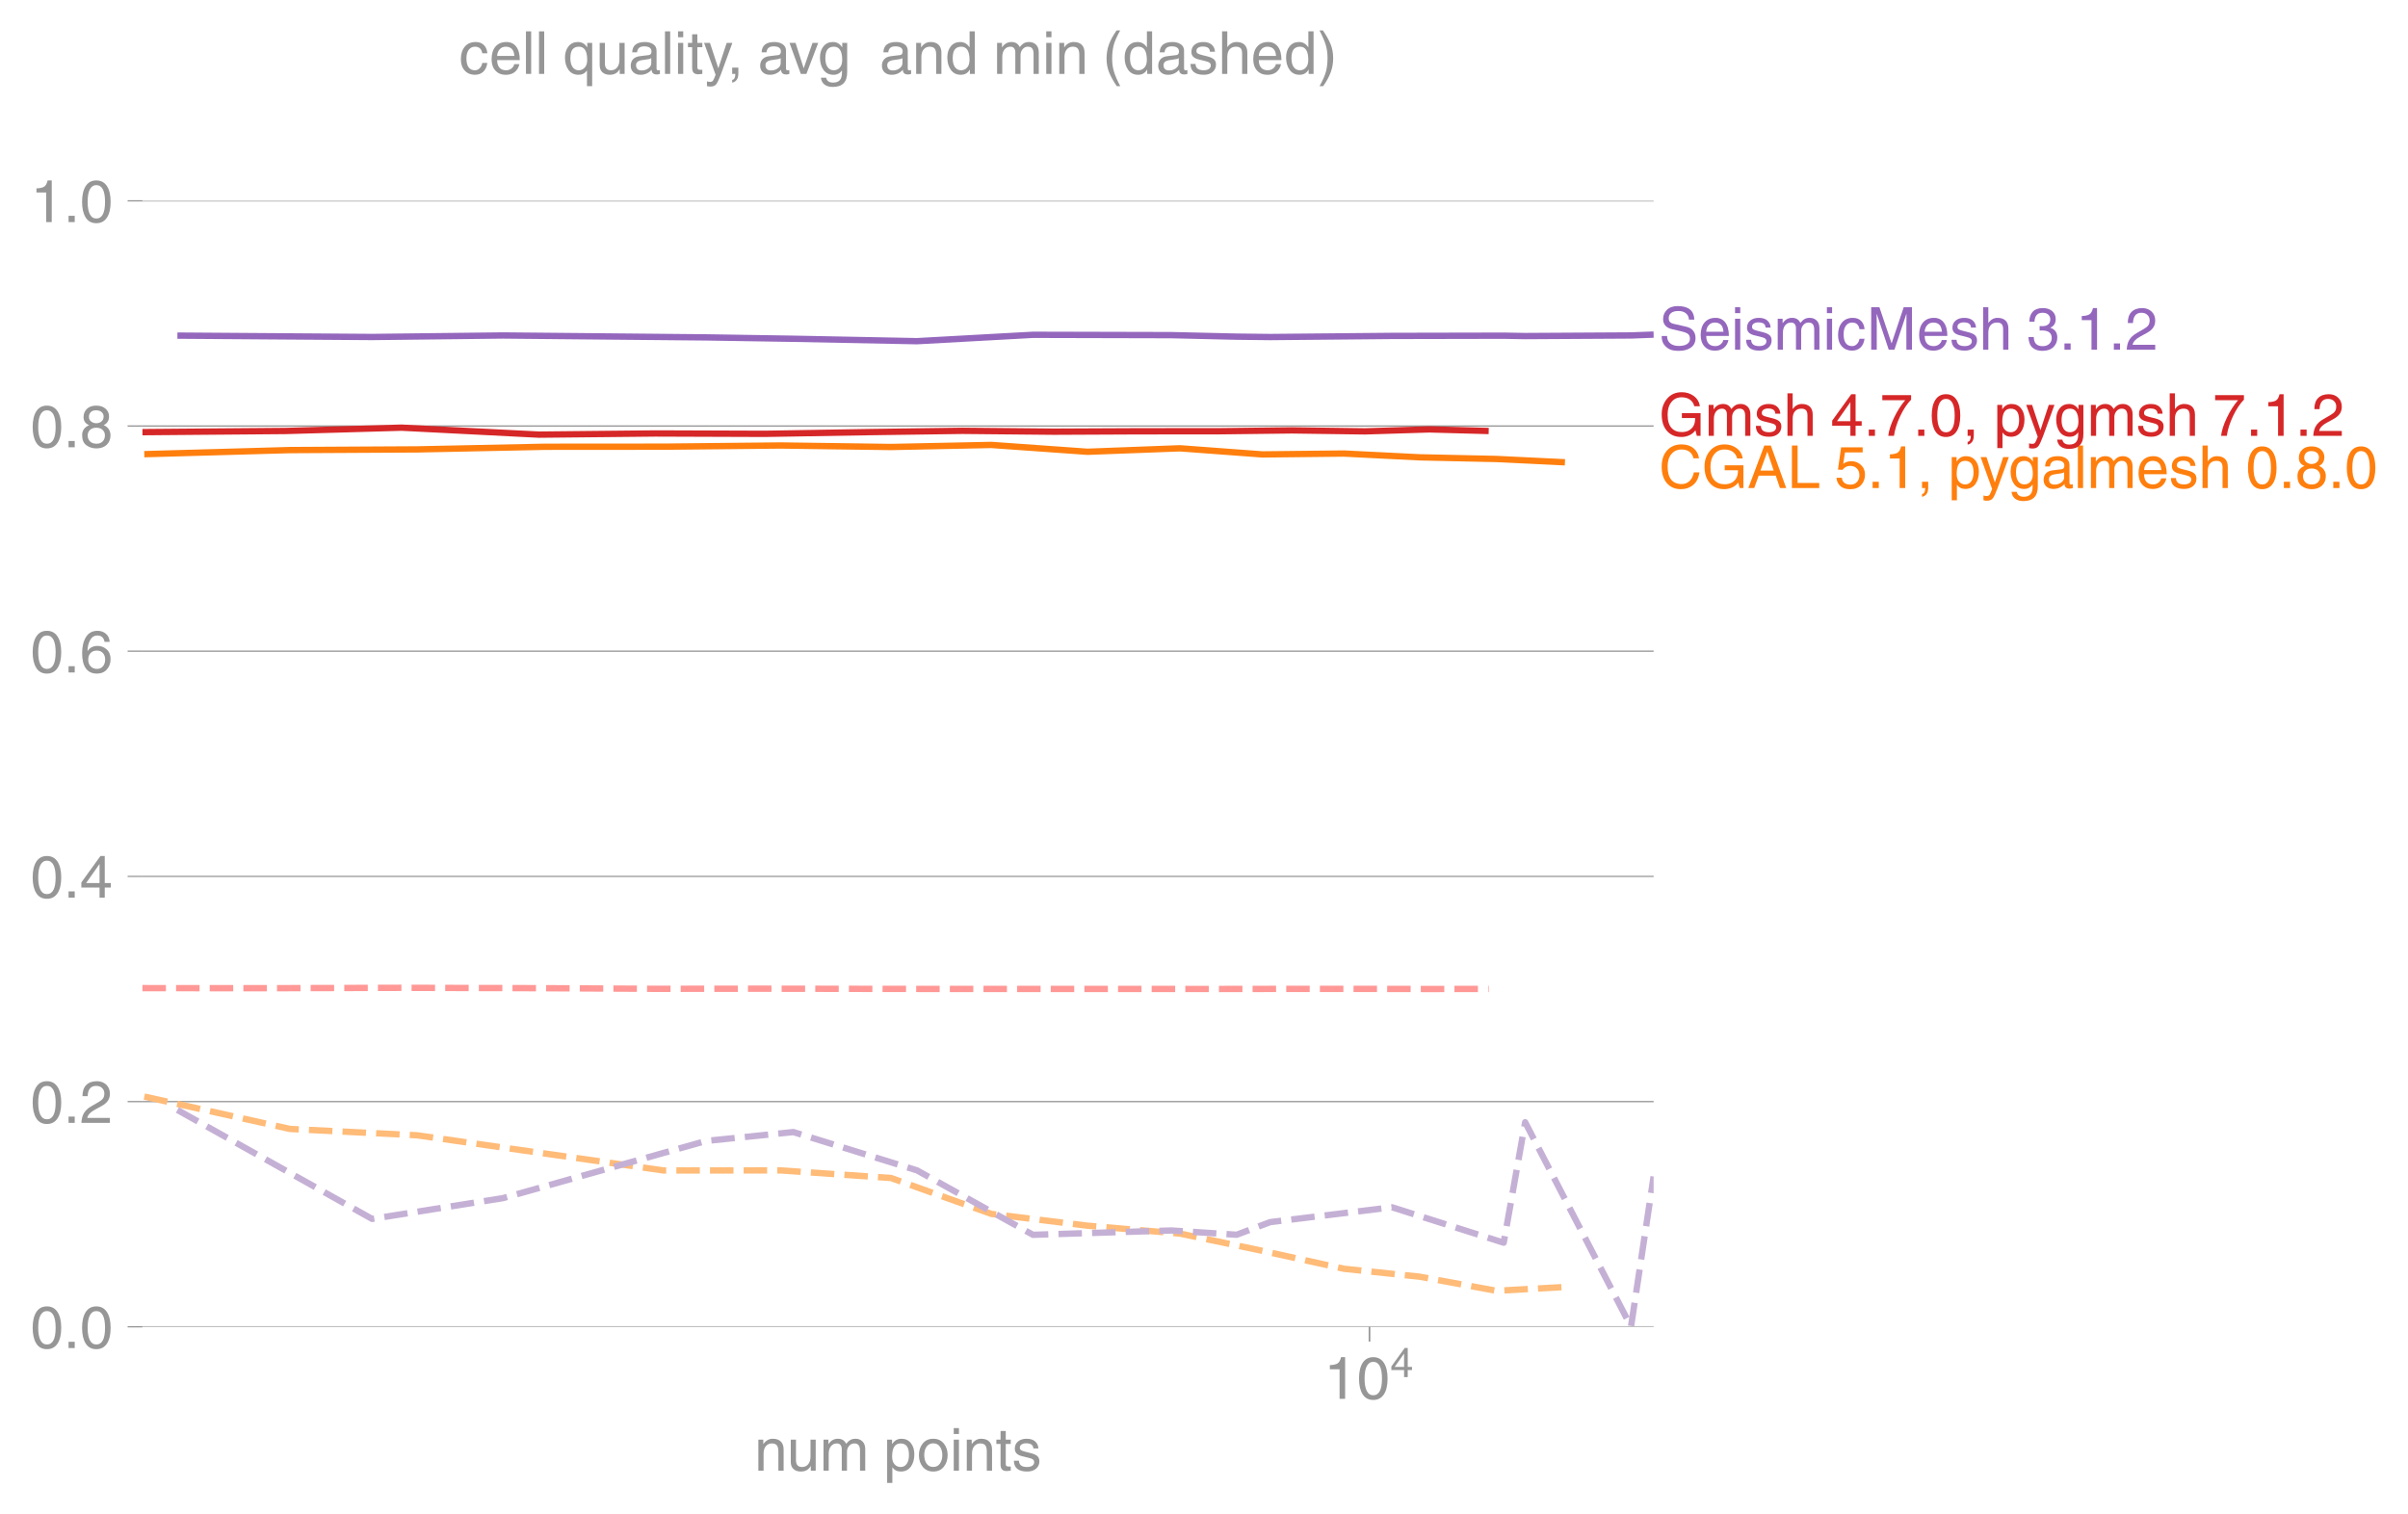
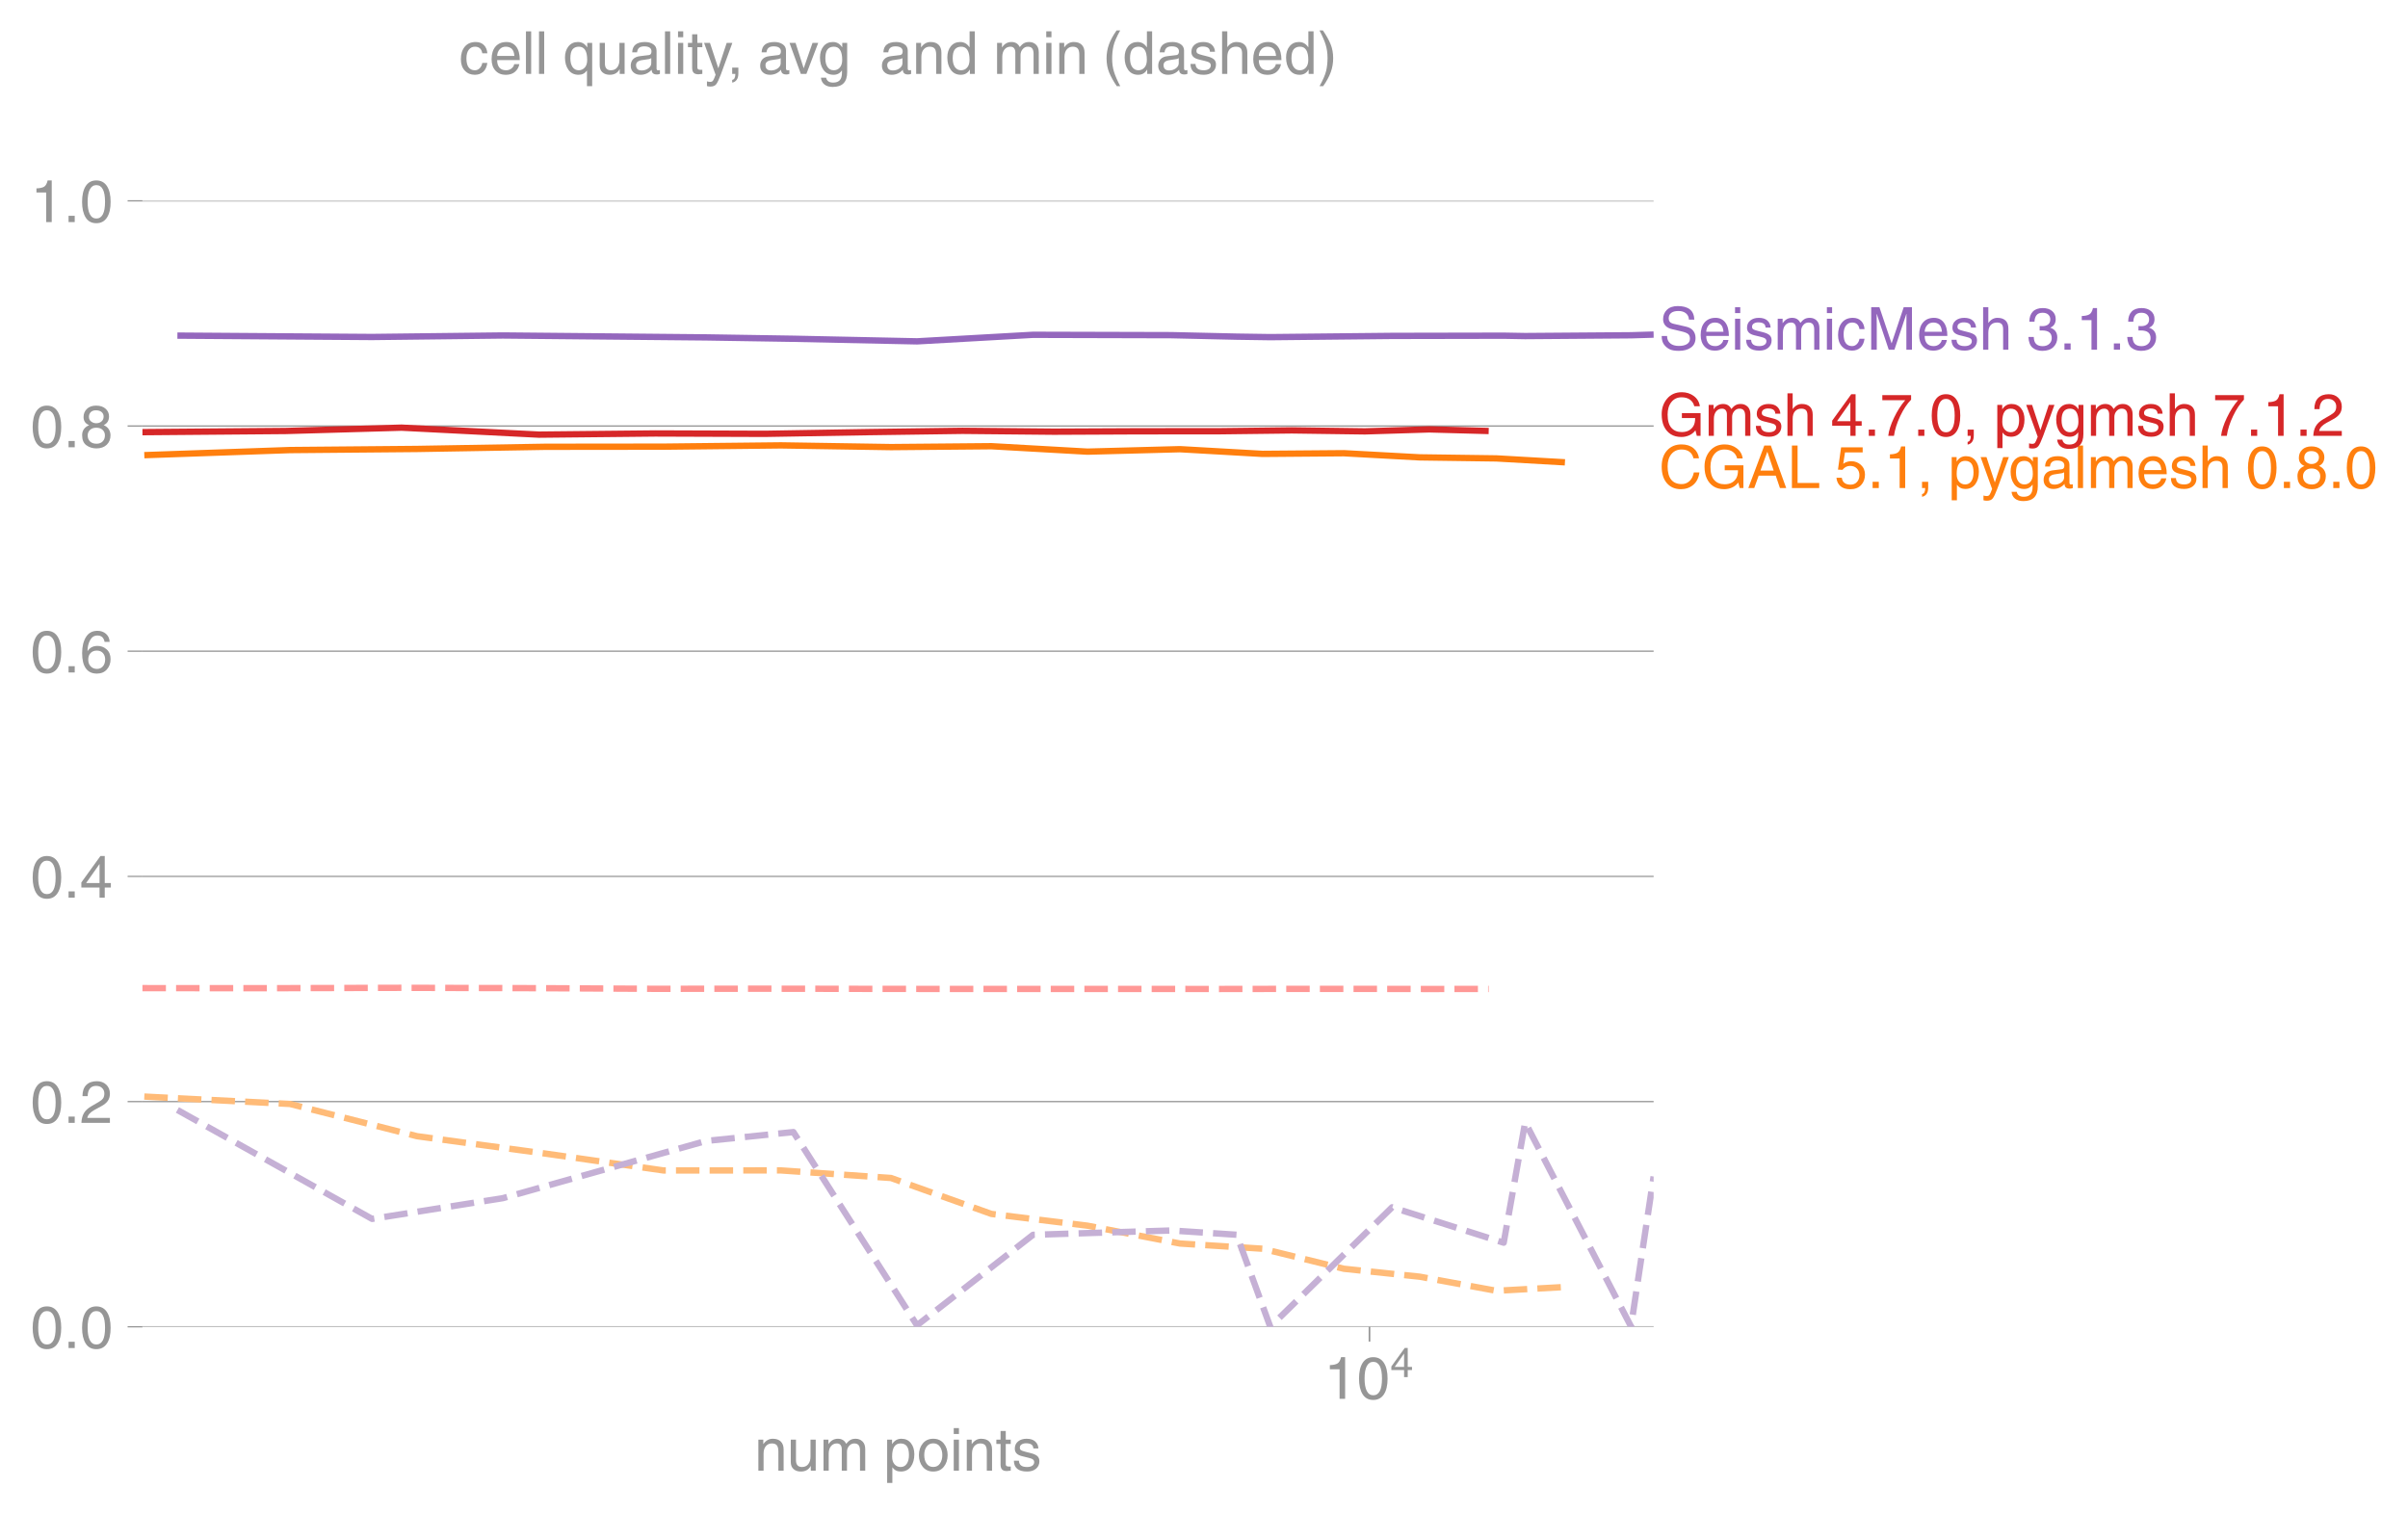
<svg xmlns="http://www.w3.org/2000/svg" xmlns:xlink="http://www.w3.org/1999/xlink" height="476.892" viewBox="0 0 569.052 357.669" width="758.736">
  <defs>
    <style>*{stroke-linecap:butt;stroke-linejoin:round}</style>
  </defs>
  <g id="figure_1">
    <path d="M0 357.67h569.052V0H0z" fill="none" id="patch_1" />
    <g id="axes_1">
      <path d="M33.66 313.574h357.12V47.462H33.66z" fill="none" id="patch_2" />
      <g id="matplotlib.axis_1">
        <g id="xtick_1">
          <g id="line2d_1">
            <defs>
-               <path d="M0 0v3.5" id="ma0a4f4f1ae" stroke="#969696" stroke-width=".4" />
-             </defs>
-             <use x="323.634" xlink:href="#ma0a4f4f1ae" y="313.574" fill="#969696" stroke="#969696" stroke-width=".4" />
+               <path d="M0 0v3.5" id="m958f754290" stroke="#969696" stroke-width=".4" />
+             </defs>
+             <use x="323.634" xlink:href="#m958f754290" y="313.574" fill="#969696" stroke="#969696" stroke-width=".4" />
          </g>
          <g transform="matrix(.14 0 0 -.14 312.854 330.623)" fill="#969696" id="text_1">
            <defs>
              <path d="M35.89 0h-9.374v49.906H10.109v6.985q8.594.28 12.782 2.75Q27.094 62.109 29 70.313h6.89z" id="HelveticaWorld-Regular-49" />
              <path d="M42.484 34.188q0 14.109-3.734 21.156-3.734 7.062-10.969 7.062-7.078 0-10.89-7.062-3.797-7.047-3.797-21.157 0-13.671 3.75-20.937Q20.609 6 27.78 6q7.235 0 10.969 7 3.734 7.016 3.734 21.188zm9.422 0q0-17.297-6.25-26.704-6.25-9.39-17.875-9.39-12.062 0-18.062 9.734-6 9.75-6 26.36 0 17.03 6.14 26.578 6.157 9.547 17.922 9.547 11.625 0 17.875-9.5t6.25-26.626z" id="HelveticaWorld-Regular-48" />
              <path d="M10.594 24.703h22.61v31.89h-.188zM42 17.093V0h-8.797v17.094H2.484v8.593L34.72 70.314H42v-45.61h10.297v-7.61z" id="HelveticaWorld-Regular-52" />
            </defs>
            <use transform="translate(0 .173)" xlink:href="#HelveticaWorld-Regular-49" />
            <use transform="translate(55.615 .173)" xlink:href="#HelveticaWorld-Regular-48" />
            <use transform="matrix(.7 0 0 .7 112.146 36.781)" xlink:href="#HelveticaWorld-Regular-52" />
          </g>
        </g>
        <g transform="matrix(.14 0 0 -.14 178.293 347.57)" fill="#969696" id="text_2">
          <defs>
            <path d="M49.219 0h-8.844v32.172q0 7.422-2.594 10.578-2.578 3.156-8.578 3.156-5.906 0-9.875-4.5-3.953-4.484-3.953-12.89V0H6.594v52.297h8.297v-7.375h.203q6.203 8.89 15.812 8.89 8.89 0 13.594-4.718 4.719-4.703 4.719-13.5z" id="HelveticaWorld-Regular-110" />
            <path d="M6.11 52.297h8.78V17.578q0-5.765 2.61-8.625Q20.125 6.11 25 6.11q6.781 0 10.594 4.797 3.812 4.813 3.812 12.578v28.813h8.782V0H39.89v7.625l-.188.188q-4.984-9.329-16.61-9.329-7.515 0-12.25 4.094Q6.11 6.688 6.11 14.703z" id="HelveticaWorld-Regular-117" />
            <path d="M6.594 52.297h8.297v-7.375h.203q5.906 8.89 15.812 8.89 9.813 0 13.922-8.5 3.75 4.594 7.266 6.547 3.515 1.953 8.703 1.953 6.781 0 11.484-4.453Q77 44.922 77 36.187V0h-8.781v33.797q0 6.094-2.297 9.094-2.297 3.015-7.422 3.015-5.172 0-8.75-4.203-3.563-4.203-3.563-9.812V0h-8.78v36.188q0 4.53-2.11 7.124-2.094 2.594-6.094 2.594-6.297 0-10.062-4.687-3.766-4.688-3.766-12.703V0H6.594z" id="HelveticaWorld-Regular-109" />
            <path d="M14.984 23.688q0-8.407 4.094-13 4.11-4.579 10.219-4.579 6.687 0 10.39 5.438 3.72 5.453 3.72 14.765 0 10.22-3.563 14.907-3.563 4.687-10.735 4.687-6.984 0-10.562-5.5-3.563-5.5-3.563-16.718zm-8.39 28.609h8.297v-7.375h.203q5.61 8.89 15.625 8.89 10.11 0 15.937-7.359 5.828-7.344 5.828-18.766 0-12.796-5.953-21Q40.578-1.515 29.5-1.515q-9.094 0-13.922 7.032h-.203v-26.22H6.594z" id="HelveticaWorld-Regular-112" />
            <path d="M12.703 26.219q0-8.735 3.953-14.375 3.953-5.64 11.219-5.64 7.531 0 11.438 5.905 3.906 5.907 3.906 14.11 0 8.297-3.907 14.078-3.906 5.797-11.437 5.797-6.969 0-11.078-5.453-4.094-5.438-4.094-14.422zm-8.984 0q0 11.672 6.484 19.625 6.5 7.968 17.672 7.968 11.438 0 17.875-8.062 6.453-8.047 6.453-19.531 0-11.516-6.406-19.625-6.39-8.11-17.922-8.11-11.078 0-17.625 7.86-6.531 7.86-6.531 19.875z" id="HelveticaWorld-Regular-111" />
            <path d="M6.594 61.813v9.968h8.781v-9.969zM15.375 0H6.594v52.297h8.781z" id="HelveticaWorld-Regular-105" />
            <path d="M17.188 45.016V10.984q0-2 1.093-3.046 1.11-1.047 3.938-1.047h3.375V0Q20.797-.688 19-.688q-5.516 0-8.063 2.641-2.53 2.64-2.53 8.547v34.516H1.311v7.28h7.094v14.595h8.781V52.297h8.407v-7.281z" id="HelveticaWorld-Regular-116" />
            <path d="M36.078 37.406q-.187 4.688-3.344 6.735-3.14 2.047-9.047 2.047-4.296 0-7.359-1.907-3.047-1.89-3.047-5.468 0-2.829 1.797-4.172 1.813-1.344 7.828-2.86l8.688-2.187q7.906-2 11.297-5.11 3.406-3.093 3.406-8.656 0-7.719-5.64-12.531-5.641-4.813-15.063-4.813-11 0-16.64 4.563-5.626 4.578-5.735 13.75h8.5q.203-5.422 3.594-8.063 3.39-2.625 10.171-2.625 5.516 0 8.766 2.188 3.25 2.203 3.25 6.11 0 2.78-2.11 4.437-2.093 1.672-8.296 3.078l-10.203 2.5q-6.203 1.562-9.157 4.656-2.953 3.094-2.953 8.031 0 7.72 5.516 12.203 5.531 4.5 14.406 4.5 9.485 0 14.531-4.624 5.047-4.61 5.344-11.782z" id="HelveticaWorld-Regular-115" />
          </defs>
          <use xlink:href="#HelveticaWorld-Regular-110" />
          <use x="55.176" xlink:href="#HelveticaWorld-Regular-117" />
          <use x="109.961" xlink:href="#HelveticaWorld-Regular-109" />
          <use x="192.969" xlink:href="#HelveticaWorld-Regular-32" />
          <use x="217.383" xlink:href="#HelveticaWorld-Regular-112" />
          <use x="273.877" xlink:href="#HelveticaWorld-Regular-111" />
          <use x="329.785" xlink:href="#HelveticaWorld-Regular-105" />
          <use x="351.807" xlink:href="#HelveticaWorld-Regular-110" />
          <use x="406.982" xlink:href="#HelveticaWorld-Regular-116" />
          <use x="434.668" xlink:href="#HelveticaWorld-Regular-115" />
        </g>
      </g>
      <g id="matplotlib.axis_2">
        <g id="ytick_1">
-           <path clip-path="url(#pb49d3e2d55)" d="M33.66 313.574h357.12" fill="none" stroke="#969696" stroke-linecap="square" stroke-width=".3" id="line2d_2" />
+           <path clip-path="url(#pd8e8b95838)" d="M33.66 313.574h357.12" fill="none" stroke="#969696" stroke-linecap="square" stroke-width=".3" id="line2d_2" />
          <g id="line2d_3">
            <defs>
-               <path d="M0 0h-3.5" id="mac703bd59f" stroke="#969696" stroke-width=".3" />
-             </defs>
-             <use x="33.66" xlink:href="#mac703bd59f" y="313.574" fill="#969696" stroke="#969696" stroke-width=".3" />
+               <path d="M0 0h-3.5" id="m4c93e731f6" stroke="#969696" stroke-width=".3" />
+             </defs>
+             <use x="33.66" xlink:href="#m4c93e731f6" y="313.574" fill="#969696" stroke="#969696" stroke-width=".3" />
          </g>
          <g transform="matrix(.14 0 0 -.14 7.2 318.598)" fill="#969696" id="text_3">
            <defs>
              <path d="M19.094 0H8.687v10.594h10.407z" id="HelveticaWorld-Regular-46" />
            </defs>
            <use xlink:href="#HelveticaWorld-Regular-48" />
            <use x="55.615" xlink:href="#HelveticaWorld-Regular-46" />
            <use x="83.398" xlink:href="#HelveticaWorld-Regular-48" />
          </g>
        </g>
        <g id="ytick_2">
-           <path clip-path="url(#pb49d3e2d55)" d="M33.66 260.351h357.12" fill="none" stroke="#969696" stroke-linecap="square" stroke-width=".3" id="line2d_4" />
-           <use x="33.66" xlink:href="#mac703bd59f" y="260.351" fill="#969696" stroke="#969696" stroke-width=".3" id="line2d_5" />
+           <path clip-path="url(#pd8e8b95838)" d="M33.66 260.351h357.12" fill="none" stroke="#969696" stroke-linecap="square" stroke-width=".3" id="line2d_4" />
+           <use x="33.66" xlink:href="#m4c93e731f6" y="260.351" fill="#969696" stroke="#969696" stroke-width=".3" id="line2d_5" />
          <g transform="matrix(.14 0 0 -.14 7.2 265.376)" fill="#969696" id="text_4">
            <defs>
              <path d="M4.39 45.125q0 12.39 6.391 18.781 6.406 6.407 17.938 6.407 9.656 0 15.812-5.86 6.157-5.86 6.157-15.14 0-7.22-3.547-12.188-3.532-4.953-10.422-8.703l-12.11-6.64Q13.922 15.921 12.5 8.296h38.188V0H2.593q.39 9.906 4.297 16.5 3.906 6.594 12.203 11.375l12.593 7.328q5.032 2.89 7.329 5.984 2.297 3.094 2.297 8.516 0 5.375-3.766 9.031-3.75 3.672-10.156 3.672-7.078 0-10.594-4.672-3.516-4.656-3.61-12.609z" id="HelveticaWorld-Regular-50" />
            </defs>
            <use xlink:href="#HelveticaWorld-Regular-48" />
            <use x="55.615" xlink:href="#HelveticaWorld-Regular-46" />
            <use x="83.398" xlink:href="#HelveticaWorld-Regular-50" />
          </g>
        </g>
        <g id="ytick_3">
-           <path clip-path="url(#pb49d3e2d55)" d="M33.66 207.129h357.12" fill="none" stroke="#969696" stroke-linecap="square" stroke-width=".3" id="line2d_6" />
-           <use x="33.66" xlink:href="#mac703bd59f" y="207.129" fill="#969696" stroke="#969696" stroke-width=".3" id="line2d_7" />
+           <path clip-path="url(#pd8e8b95838)" d="M33.66 207.129h357.12" fill="none" stroke="#969696" stroke-linecap="square" stroke-width=".3" id="line2d_6" />
+           <use x="33.66" xlink:href="#m4c93e731f6" y="207.129" fill="#969696" stroke="#969696" stroke-width=".3" id="line2d_7" />
          <g transform="matrix(.14 0 0 -.14 7.2 212.153)" fill="#969696" id="text_5">
            <use xlink:href="#HelveticaWorld-Regular-48" />
            <use x="55.615" xlink:href="#HelveticaWorld-Regular-46" />
            <use x="83.398" xlink:href="#HelveticaWorld-Regular-52" />
          </g>
        </g>
        <g id="ytick_4">
-           <path clip-path="url(#pb49d3e2d55)" d="M33.66 153.906h357.12" fill="none" stroke="#969696" stroke-linecap="square" stroke-width=".3" id="line2d_8" />
-           <use x="33.66" xlink:href="#mac703bd59f" y="153.906" fill="#969696" stroke="#969696" stroke-width=".3" id="line2d_9" />
+           <path clip-path="url(#pd8e8b95838)" d="M33.66 153.906h357.12" fill="none" stroke="#969696" stroke-linecap="square" stroke-width=".3" id="line2d_8" />
+           <use x="33.66" xlink:href="#m4c93e731f6" y="153.906" fill="#969696" stroke="#969696" stroke-width=".3" id="line2d_9" />
          <g transform="matrix(.14 0 0 -.14 7.2 158.931)" fill="#969696" id="text_6">
            <defs>
              <path d="M14.11 21.578q0-6.875 4.093-11.234Q22.313 6 28.906 6q6.297 0 10.032 4.438 3.734 4.453 3.734 11.687 0 6.297-3.688 10.547-3.687 4.25-10.468 4.25-6.594 0-10.5-4.156-3.907-4.157-3.907-11.188zM41.702 51.61q-.984 5.375-3.984 8.078-3 2.72-8.125 2.72-8.11 0-12.36-7.923-4.25-7.906-4.343-18.109l.203-.188q5.61 8.641 16.687 8.641 8.844 0 15.438-5.86 6.593-5.859 6.593-16.452 0-10.5-6.25-17.47-6.25-6.952-16.843-6.952-12.219 0-18.563 8.687-6.344 8.703-6.344 25.938 0 16.593 6.485 27.093 6.5 10.5 19.484 10.5 8.407 0 14.219-5.015 5.813-5 6.297-13.688z" id="HelveticaWorld-Regular-54" />
            </defs>
            <use xlink:href="#HelveticaWorld-Regular-48" />
            <use x="55.615" xlink:href="#HelveticaWorld-Regular-46" />
            <use x="83.398" xlink:href="#HelveticaWorld-Regular-54" />
          </g>
        </g>
        <g id="ytick_5">
-           <path clip-path="url(#pb49d3e2d55)" d="M33.66 100.684h357.12" fill="none" stroke="#969696" stroke-linecap="square" stroke-width=".3" id="line2d_10" />
-           <use x="33.66" xlink:href="#mac703bd59f" y="100.684" fill="#969696" stroke="#969696" stroke-width=".3" id="line2d_11" />
+           <path clip-path="url(#pd8e8b95838)" d="M33.66 100.684h357.12" fill="none" stroke="#969696" stroke-linecap="square" stroke-width=".3" id="line2d_10" />
+           <use x="33.66" xlink:href="#m4c93e731f6" y="100.684" fill="#969696" stroke="#969696" stroke-width=".3" id="line2d_11" />
          <g transform="matrix(.14 0 0 -.14 7.2 105.709)" fill="#969696" id="text_7">
            <defs>
              <path d="M27.594 40.578q5.422 0 8.953 3.094 3.547 3.11 3.547 8.234 0 4.594-3.407 7.547-3.39 2.953-9.687 2.953-5.61 0-8.672-3.11-3.047-3.093-3.047-7.874 0-5.125 3.813-7.984 3.812-2.86 8.5-2.86zm.093-7.562q-6.78 0-10.64-3.766-3.86-3.766-3.86-9.234 0-6.297 3.907-10.157Q21 6 28.219 6q6.406 0 10.234 3.86 3.828 3.859 3.828 10.265 0 5.469-3.828 9.172-3.828 3.719-10.766 3.719zM49.22 52.203q0-10.594-9.032-14.797 6.204-2.781 8.86-7.36 2.656-4.562 2.656-9.733 0-10.016-6.453-16.125-6.438-6.094-17.375-6.094-9.563 0-16.813 5.25-7.25 5.25-7.25 17.062 0 11.922 11.907 16.907-9.516 3.796-9.516 13.671 0 8.297 5.64 13.813 5.641 5.516 15.641 5.516 10.016 0 15.875-5.204 5.86-5.203 5.86-12.906z" id="HelveticaWorld-Regular-56" />
            </defs>
            <use xlink:href="#HelveticaWorld-Regular-48" />
            <use x="55.615" xlink:href="#HelveticaWorld-Regular-46" />
            <use x="83.398" xlink:href="#HelveticaWorld-Regular-56" />
          </g>
        </g>
        <g id="ytick_6">
-           <path clip-path="url(#pb49d3e2d55)" d="M33.66 47.462h357.12" fill="none" stroke="#969696" stroke-linecap="square" stroke-width=".3" id="line2d_12" />
-           <use x="33.66" xlink:href="#mac703bd59f" y="47.462" fill="#969696" stroke="#969696" stroke-width=".3" id="line2d_13" />
+           <path clip-path="url(#pd8e8b95838)" d="M33.66 47.462h357.12" fill="none" stroke="#969696" stroke-linecap="square" stroke-width=".3" id="line2d_12" />
+           <use x="33.66" xlink:href="#m4c93e731f6" y="47.462" fill="#969696" stroke="#969696" stroke-width=".3" id="line2d_13" />
          <g transform="matrix(.14 0 0 -.14 7.2 52.486)" fill="#969696" id="text_8">
            <use xlink:href="#HelveticaWorld-Regular-49" />
            <use x="55.615" xlink:href="#HelveticaWorld-Regular-46" />
            <use x="83.398" xlink:href="#HelveticaWorld-Regular-48" />
          </g>
        </g>
      </g>
-       <path clip-path="url(#pb49d3e2d55)" d="M34.102 107.34l34.432-.968 30.028-.162 30.345-.622 27.923-.022 27.705-.28 26.023.357 23.715-.487 22.701 1.614 21.862-.819 19.507 1.447 19.242-.206 17.91.892 18.14.392 16.186.785" fill="none" stroke="#ff7f0e" stroke-linecap="square" stroke-width="1.5" id="line2d_14" />
-       <path clip-path="url(#pb49d3e2d55)" d="M34.102 259.162l34.432 7.655 30.028 1.497 30.345 4.329 27.923 3.988 27.705-.015 26.023 1.79 23.715 8.49 22.701 2.78 21.862 1.868 19.507 4.083 19.242 4.236 17.91 1.87 18.14 3.336 16.186-.901" fill="none" stroke="#ffbb78" stroke-dasharray="5.55,2.4" stroke-width="1.5" id="line2d_15" />
-       <path clip-path="url(#pb49d3e2d55)" d="M33.66 102.135l33.835-.279 27.396-.784 32.491 1.65 27.548-.278 25.81.09 24.404-.406 22.302-.309 21.606.207 19.912-.093 19.332-.016 16.96-.203 17.29.236 15.218-.471 14.041.38" fill="none" stroke="#d62728" stroke-linecap="square" stroke-width="1.5" id="line2d_16" />
-       <path clip-path="url(#pb49d3e2d55)" d="M33.66 233.538l33.835.004 27.396-.081 32.491.085 27.548.152 25.81-.028 24.404.039 22.302.024h41.518l19.332.004 16.96-.025 17.29.002 15.218.026 14.041-.016" fill="none" stroke="#ff9896" stroke-dasharray="5.55,2.4" stroke-width="1.5" id="line2d_17" />
-       <path clip-path="url(#pb49d3e2d55)" d="M41.925 79.32l46 .325 30.914-.358 48.031.452 20.62.324 29.217.573 27.408-1.508 32.715.079 15.406.357 7.946.093 28.791-.267 26.378-.053 5.07.09 25.016-.145 5.343-.203" fill="none" stroke="#9467bd" stroke-linecap="square" stroke-width="1.5" id="line2d_18" />
-       <path clip-path="url(#pb49d3e2d55)" d="M41.925 262.33l46 25.744 30.914-4.9 48.031-13.524 20.62-2.097 29.217 9.052 27.408 15.232 32.715-1.026 15.406 1.01 7.946-2.989 28.791-3.503 26.378 8.37 5.07-28.467 25.016 48.313 5.343-35.492" fill="none" stroke="#c5b0d5" stroke-dasharray="5.55,2.4" stroke-width="1.5" id="line2d_19" />
-       <g transform="matrix(.14 0 0 -.14 392.07 115.344)" fill="#ff7f0e" id="text_9">
+       <path clip-path="url(#pd8e8b95838)" d="M34.102 107.573l34.432-1.205 30.028-.263 30.345-.512 27.923-.031 27.705-.302 26.023.408 23.715-.21 22.701 1.283 21.862-.58 19.507 1.11 19.242-.155 17.91.977 18.14.248 16.186.925" fill="none" stroke="#ff7f0e" stroke-linecap="square" stroke-width="1.5" id="line2d_14" />
+       <path clip-path="url(#pd8e8b95838)" d="M34.102 259.162l34.432 1.748 30.028 7.624 30.345 4.109 27.923 3.988 27.705-.015 26.023 1.79 23.715 8.49 22.701 2.78 21.862 4.219 19.507 1.227 19.242 4.74 17.91 1.87 18.14 3.337 16.186-.901" fill="none" stroke="#ffbb78" stroke-dasharray="5.55,2.4" stroke-width="1.5" id="line2d_15" />
+       <path clip-path="url(#pd8e8b95838)" d="M33.66 102.135l33.835-.279 27.396-.784 32.491 1.65 27.548-.278 25.81.09 24.404-.406 22.302-.309 21.606.207 19.912-.093 19.332-.016 16.96-.203 17.29.236 15.218-.471 14.041.38" fill="none" stroke="#d62728" stroke-linecap="square" stroke-width="1.5" id="line2d_16" />
+       <path clip-path="url(#pd8e8b95838)" d="M33.66 233.538l33.835.004 27.396-.081 32.491.085 27.548.152 25.81-.028 24.404.039 22.302.024h41.518l19.332.004 16.96-.025 17.29.002 15.218.026 14.041-.016" fill="none" stroke="#ff9896" stroke-dasharray="5.55,2.4" stroke-width="1.5" id="line2d_17" />
+       <path clip-path="url(#pd8e8b95838)" d="M41.925 79.32l46 .325 30.914-.358 48.031.452 20.62.324 29.217.611 27.408-1.546 32.715.085 15.406.35 7.946.118 28.791-.293 26.378-.05 5.07.09 25.016-.189 5.343-.162" fill="none" stroke="#9467bd" stroke-linecap="square" stroke-width="1.5" id="line2d_18" />
+       <path clip-path="url(#pd8e8b95838)" d="M41.925 262.33l46 25.744 30.914-4.9 48.031-13.524 20.62-2.097 29.217 45.67 27.408-21.386 32.715-1.026 15.406 1.01 7.946 21.75 28.791-28.242 26.378 8.37 5.07-28.467 25.016 48.27 5.343-35.449" fill="none" stroke="#c5b0d5" stroke-dasharray="5.55,2.4" stroke-width="1.5" id="line2d_19" />
+       <g transform="matrix(.14 0 0 -.14 392.07 115.347)" fill="#ff7f0e" id="text_9">
        <defs>
          <path d="M58.016 50.203q-1.625 7.313-6.782 11.094-5.14 3.797-13.343 3.797-10.594 0-17.047-7.703-6.438-7.688-6.438-20.766 0-15.14 6.094-22.547 6.11-7.39 17.688-7.39 7.609 0 13.093 5.046 5.5 5.063 7.407 14.688h9.421Q66.22 12.594 57.625 5.344t-20.906-7.25q-14.703 0-23.516 10.11Q4.391 18.311 4.391 36.28q0 17.328 9.203 27.36 9.203 10.047 24.297 10.047 12.5 0 20.265-6.454 7.766-6.437 9.235-17.03z" id="HelveticaWorld-Regular-67" />
          <path d="M38.484 38.375h31.532V0h-6.297l-2.344 9.281Q56.781 3.421 50.578.75q-6.187-2.656-12.875-2.656-10.797 0-18.047 4.703-7.25 4.719-11.265 13.015-4 8.313-4 20.72 0 15.468 9.203 26.312 9.203 10.843 24.781 10.843 11.625 0 20.313-6.5Q67.39 60.688 68.796 50h-9.375q-1.703 7.078-7.219 11.078-5.516 4.016-14.312 4.016-10.594 0-17.047-7.985-6.438-7.984-6.438-21.125 0-15.28 6.39-22.437Q27.204 6.39 38.282 6.39q7.235 0 12.235 2.859 5 2.86 7.687 7.766 2.688 4.906 2.688 13.062H38.484z" id="HelveticaWorld-Regular-71" />
          <path d="M44 29.5L33.406 61.078h-.203L21.687 29.5zm-25.297-8.594L11.188 0h-9.97l27 71.781h10.985L65.187 0H54.594l-7.078 20.906z" id="HelveticaWorld-Regular-65" />
          <path d="M17.672 8.594h36.531V0H8.11v71.781h9.563z" id="HelveticaWorld-Regular-76" />
          <path d="M14.703 40.922q5.813 4.39 13.625 4.39 9.469 0 16.281-6.296 6.813-6.297 6.813-16.22 0-10.78-6.578-17.796-6.563-7-18.422-7-10.313 0-16.266 5.047Q4.203 8.109 3.22 17.39h9.094q.671-5.672 4.437-8.672 3.766-3 10.453-3 6.485 0 10.64 4.484Q42 14.703 42 21.688q0 7.125-4.36 11.421-4.343 4.297-11.218 4.297-7.813 0-13.047-6.687l-7.563.39 5.266 37.594h36.438v-8.5H17.672z" id="HelveticaWorld-Regular-53" />
          <path d="M8.688 10.594h10.406V.78q0-7.422-3.078-11.172-3.078-3.765-7.328-4.312v4.594Q14.015-9.422 14.015 0H8.687z" id="HelveticaWorld-Regular-44" />
          <path d="M39.016 52.297h9.562L29.891.984q-.5-1.375-.985-2.593-4.25-11.329-7.328-15.547-3.078-4.235-9.953-4.235-3.61 0-5.906.782v8.015q2.484-.89 5.468-.89 3.22 0 4.704 2.03 1.5 2.032 4.421 9.938L.875 52.297h9.922L24.812 9.719H25z" id="HelveticaWorld-Regular-121" />
          <path d="M12.984 26.313q0-9.61 3.813-14.907Q20.609 6.11 27.094 6.11q6.312 0 10.312 4.579 4 4.593 4 13 0 11.03-3.5 16.625-3.484 5.593-10.61 5.593-7.171 0-10.75-4.765-3.562-4.766-3.562-14.828zM49.812 2.983q0-12.609-6.062-18.797-6.047-6.203-18.266-6.203-8.78 0-13.984 4.047Q6.297-13.922 5.516-6.39h8.796q.672-3.812 3.532-6.062 2.86-2.25 8.281-2.25 7.375 0 11.125 3.969 3.766 3.953 3.766 12.828v3.719h-.188q-4.937-7.329-13.922-7.329-11.187 0-17.093 8.25-5.907 8.25-5.907 20.953 0 11.625 5.953 18.875 5.97 7.25 15.829 7.25 9.906 0 15.625-8.89h.187v7.375h8.313z" id="HelveticaWorld-Regular-103" />
          <path d="M38.375 26.703q-.969-1.015-3.828-1.656-2.86-.625-10.672-1.656-5.766-.688-8.469-2.844-2.703-2.14-2.703-5.656 0-4.297 2.281-6.688 2.297-2.39 7.329-2.39 6.296 0 11.171 3.578 4.891 3.593 4.891 8.718zM6.203 36.375q.297 8.844 5.734 13.14 5.454 4.297 15.844 4.297 8.297 0 13.907-3.765 5.624-3.75 5.624-10.844V9.078Q47.313 6 50.094 6q1.125 0 2.89.39V0Q50.594-.984 48-.984q-4.5 0-6.703 1.921-2.188 1.938-2.281 6.047-7.516-8.5-18.891-8.5-7.422 0-11.922 4.204Q3.72 6.89 3.72 13.624q0 6.89 3.906 11.125Q11.531 29 19 29.89l15.516 1.891q4.203.64 4.203 6.203 0 4.11-3.047 6.297-3.047 2.203-9.25 2.203-5.516 0-8.485-2.437-2.953-2.438-3.53-7.672z" id="HelveticaWorld-Regular-97" />
          <path d="M15.375 0H6.594v71.781h8.781z" id="HelveticaWorld-Regular-108" />
          <path d="M42.484 30.328q-.687 8.485-4.5 12.031-3.797 3.547-10.109 3.547-6.39 0-10.328-4.5-3.922-4.484-4.172-11.078zm8.391-13.922q-1.453-8.11-7.953-13.422-5.719-4.5-15.047-4.593-10.984.093-17.438 7.203Q4 12.704 4 24.704q0 13.78 6.64 21.437 6.641 7.672 18.47 7.672 10.593 0 16.546-7.922 5.953-7.907 5.953-22.594H13.375q0-8.203 3.813-12.703Q21 6.109 28.608 6.109q5.375 0 9.235 3.235 3.86 3.25 4.25 7.062z" id="HelveticaWorld-Regular-101" />
          <path d="M49.219 0h-8.844v34.188q0 6.296-2.438 9-2.437 2.718-7.953 2.718-6.797 0-10.703-4.406-3.906-4.39-3.906-12.984V0H6.594v71.781h8.781V45.312h.203q6 8.5 15.328 8.5 8.594 0 13.453-4.5 4.86-4.484 4.86-13.718z" id="HelveticaWorld-Regular-104" />
        </defs>
        <use xlink:href="#HelveticaWorld-Regular-67" />
        <use x="72.314" xlink:href="#HelveticaWorld-Regular-71" />
        <use x="149.414" xlink:href="#HelveticaWorld-Regular-65" />
        <use x="216.113" xlink:href="#HelveticaWorld-Regular-76" />
        <use x="271.729" xlink:href="#HelveticaWorld-Regular-32" />
        <use x="296.143" xlink:href="#HelveticaWorld-Regular-53" />
        <use x="351.758" xlink:href="#HelveticaWorld-Regular-46" />
        <use x="379.541" xlink:href="#HelveticaWorld-Regular-49" />
        <use x="435.156" xlink:href="#HelveticaWorld-Regular-44" />
        <use x="462.939" xlink:href="#HelveticaWorld-Regular-32" />
        <use x="487.354" xlink:href="#HelveticaWorld-Regular-112" />
        <use x="541.848" xlink:href="#HelveticaWorld-Regular-121" />
        <use x="589.457" xlink:href="#HelveticaWorld-Regular-103" />
        <use x="645.365" xlink:href="#HelveticaWorld-Regular-97" />
        <use x="700.297" xlink:href="#HelveticaWorld-Regular-108" />
        <use x="722.318" xlink:href="#HelveticaWorld-Regular-109" />
        <use x="805.326" xlink:href="#HelveticaWorld-Regular-101" />
        <use x="860.746" xlink:href="#HelveticaWorld-Regular-115" />
        <use x="910.746" xlink:href="#HelveticaWorld-Regular-104" />
        <use x="965.922" xlink:href="#HelveticaWorld-Regular-32" />
        <use x="990.336" xlink:href="#HelveticaWorld-Regular-48" />
        <use x="1045.951" xlink:href="#HelveticaWorld-Regular-46" />
        <use x="1073.734" xlink:href="#HelveticaWorld-Regular-56" />
        <use x="1129.35" xlink:href="#HelveticaWorld-Regular-46" />
        <use x="1157.133" xlink:href="#HelveticaWorld-Regular-48" />
      </g>
      <g transform="matrix(.14 0 0 -.14 392.07 103.01)" fill="#d62728" id="text_10">
        <defs>
          <path d="M3.719 68.797h48.578v-7.719Q42.28 50.875 33.984 33.484 25.687 16.11 23.391 0h-9.672q1.469 13.281 9.719 30.531 8.25 17.266 18.953 29.672H3.719z" id="HelveticaWorld-Regular-55" />
        </defs>
        <use xlink:href="#HelveticaWorld-Regular-71" />
        <use x="77.1" xlink:href="#HelveticaWorld-Regular-109" />
        <use x="160.107" xlink:href="#HelveticaWorld-Regular-115" />
        <use x="210.107" xlink:href="#HelveticaWorld-Regular-104" />
        <use x="265.283" xlink:href="#HelveticaWorld-Regular-32" />
        <use x="289.697" xlink:href="#HelveticaWorld-Regular-52" />
        <use x="345.313" xlink:href="#HelveticaWorld-Regular-46" />
        <use x="373.096" xlink:href="#HelveticaWorld-Regular-55" />
        <use x="428.711" xlink:href="#HelveticaWorld-Regular-46" />
        <use x="456.494" xlink:href="#HelveticaWorld-Regular-48" />
        <use x="512.109" xlink:href="#HelveticaWorld-Regular-44" />
        <use x="539.893" xlink:href="#HelveticaWorld-Regular-32" />
        <use x="564.307" xlink:href="#HelveticaWorld-Regular-112" />
        <use x="618.801" xlink:href="#HelveticaWorld-Regular-121" />
        <use x="666.41" xlink:href="#HelveticaWorld-Regular-103" />
        <use x="722.318" xlink:href="#HelveticaWorld-Regular-109" />
        <use x="805.326" xlink:href="#HelveticaWorld-Regular-115" />
        <use x="855.326" xlink:href="#HelveticaWorld-Regular-104" />
        <use x="910.502" xlink:href="#HelveticaWorld-Regular-32" />
        <use x="934.916" xlink:href="#HelveticaWorld-Regular-55" />
        <use x="990.531" xlink:href="#HelveticaWorld-Regular-46" />
        <use x="1018.314" xlink:href="#HelveticaWorld-Regular-49" />
        <use x="1073.93" xlink:href="#HelveticaWorld-Regular-46" />
        <use x="1101.713" xlink:href="#HelveticaWorld-Regular-50" />
      </g>
-       <g transform="matrix(.14 0 0 -.14 392.07 82.655)" fill="#9467bd" id="text_11">
+       <g transform="matrix(.14 0 0 -.14 392.07 82.652)" fill="#9467bd" id="text_11">
        <defs>
          <path d="M50.39 50.781q-.296 6.844-5.109 10.719-4.797 3.875-12.656 3.875-7.922 0-12.172-3.25-4.234-3.234-4.234-9.344 0-3.265 1.843-5.61 1.86-2.343 6.641-3.468l20.516-4.687q8.297-1.813 12.297-6.875 4.015-5.047 4.015-12.313 0-10.64-7.812-16.187-7.813-5.547-20.313-5.547-9.531 0-15.031 2.437-5.484 2.453-9.734 7.766-4.25 5.328-4.25 14.89h9.093q0-8 5.313-12.406 5.328-4.39 14.5-4.39 8.89 0 13.844 3.156 4.953 3.156 4.953 8.953 0 5.281-2.953 7.89Q46.188 29 37.594 31l-15.469 3.625q-7.719 1.75-11.531 6.125Q6.78 45.125 6.78 51.516q0 9.672 6.516 15.922 6.531 6.25 18.203 6.25 13.172 0 20.328-5.5 7.156-5.485 7.688-17.407z" id="HelveticaWorld-Regular-83" />
          <path d="M39.594 34.719q-1.89 11.187-12.39 11.187-6.5 0-10.454-5.203-3.953-5.203-3.953-14.484 0-10.11 3.656-15.11 3.672-5 10.64-5 4.688 0 8.11 3.438 3.422 3.437 4.39 8.953h8.5q-1.312-9.703-6.859-14.86-5.547-5.156-14.328-5.156-10.297 0-16.89 7.047-6.594 7.063-6.594 19.172 0 13.281 6.594 21.188 6.593 7.922 18.5 7.922 8.687 0 13.843-5.204 5.157-5.203 5.735-13.89z" id="HelveticaWorld-Regular-99" />
          <path d="M67.484 0v42.39q0 .829.094 8.126t.094 9.78h-.281L47.312 0h-9.609L17.578 60.203h-.297q0-3.61.094-10.297.11-6.687.11-7.515V0H8.108v71.781h13.86L42.39 11.078h.28l20.313 60.703h13.922V0z" id="HelveticaWorld-Regular-77" />
          <path d="M22.406 39.984q2.203-.187 4.594-.187 6.203 0 9.781 2.86 3.594 2.859 3.594 8.656 0 4.687-3.344 7.89-3.343 3.203-9.64 3.203-6.985 0-10.235-4.11-3.234-4.093-3.437-10.983h-8.64q0 10.984 5.765 16.984 5.765 6.016 16.937 6.016 9.922 0 15.828-5.11 5.907-5.094 5.907-13.39 0-10.704-9.032-14.5v-.204q11.72-4 11.72-16.406 0-9.906-6.595-16.265-6.593-6.344-18.703-6.344-9.906 0-16.312 5.203Q4.204 8.5 3.422 21.484H12.5q.203-8.109 4-11.797Q20.313 6 27.484 6q6.938 0 11.141 3.86 4.203 3.859 4.203 9.718 0 6.406-4.016 9.672-4 3.266-12.39 3.266-2 0-4.016-.094z" id="HelveticaWorld-Regular-51" />
        </defs>
        <use xlink:href="#HelveticaWorld-Regular-83" />
        <use x="66.211" xlink:href="#HelveticaWorld-Regular-101" />
        <use x="121.631" xlink:href="#HelveticaWorld-Regular-105" />
        <use x="143.652" xlink:href="#HelveticaWorld-Regular-115" />
        <use x="193.652" xlink:href="#HelveticaWorld-Regular-109" />
        <use x="276.66" xlink:href="#HelveticaWorld-Regular-105" />
        <use x="298.682" xlink:href="#HelveticaWorld-Regular-99" />
        <use x="349.951" xlink:href="#HelveticaWorld-Regular-77" />
        <use x="434.961" xlink:href="#HelveticaWorld-Regular-101" />
        <use x="490.381" xlink:href="#HelveticaWorld-Regular-115" />
        <use x="540.381" xlink:href="#HelveticaWorld-Regular-104" />
        <use x="595.557" xlink:href="#HelveticaWorld-Regular-32" />
        <use x="619.971" xlink:href="#HelveticaWorld-Regular-51" />
        <use x="675.586" xlink:href="#HelveticaWorld-Regular-46" />
        <use x="703.369" xlink:href="#HelveticaWorld-Regular-49" />
        <use x="758.984" xlink:href="#HelveticaWorld-Regular-46" />
-         <use x="786.768" xlink:href="#HelveticaWorld-Regular-50" />
+         <use x="786.768" xlink:href="#HelveticaWorld-Regular-51" />
      </g>
      <g transform="matrix(.14 0 0 -.14 108.433 17.462)" fill="#969696" id="text_12">
        <defs>
          <path d="M41.5 23.688q0 11.125-3.5 16.671-3.484 5.547-10.61 5.547-6.874 0-10.593-4.5-3.703-4.484-3.703-15.093 0-9.422 3.75-14.813 3.765-5.39 10.36-5.39 5.812 0 10.046 4.39 4.25 4.39 4.25 13.188zm8.406-44.391H41.11V5.516h-.187Q35.89-1.516 27-1.516q-10.984 0-17 8.157-6 8.156-6 21.047 0 11.421 5.906 18.765 5.922 7.36 15.875 7.36 9.907 0 15.625-8.891h.203v7.375h8.297z" id="HelveticaWorld-Regular-113" />
          <path d="M39.406 52.297h9.625L29.11 0h-9.437L.594 52.297h10.203L24.422 9.719h.187z" id="HelveticaWorld-Regular-118" />
          <path d="M13.094 26.313q0-9.704 3.844-14.954 3.859-5.25 10.265-5.25 6.094 0 10.188 4.485 4.109 4.5 4.109 13.094 0 11.03-3.5 16.625-3.484 5.593-10.61 5.593-6.78 0-10.546-4.453-3.75-4.437-3.75-15.14zM50.39 0h-8.297v7.172h-.203q-4.97-8.688-15.078-8.688-10.891 0-16.86 8.297Q4 15.094 4 27.688q0 11.625 5.906 18.875 5.922 7.25 15.875 7.25 9.813 0 15.625-8.891l.203.594V71.78h8.782z" id="HelveticaWorld-Regular-100" />
          <path d="M29.781 73.297q-8.875-15.875-11.218-25.844-2.344-9.953-2.344-21.969 0-11.859 3.187-22.125Q22.61-6.89 29.891-20.703h-5.86Q15.72-8.593 11.25 2.187 6.781 12.985 6.781 26.125q0 12.36 4.047 23.563 4.063 11.203 12.86 23.609z" id="HelveticaWorld-Regular-40" />
          <path d="M3.516-20.703q8.796 15.922 11.14 25.86Q17 15.093 17 27.093q0 11.922-3.156 22.172T3.422 73.296h5.765q8.391-12.109 12.86-22.905 4.469-10.797 4.469-23.875 0-12.407-4.063-23.61-4.047-11.203-12.828-23.61z" id="HelveticaWorld-Regular-41" />
        </defs>
        <use xlink:href="#HelveticaWorld-Regular-99" />
        <use x="51.27" xlink:href="#HelveticaWorld-Regular-101" />
        <use x="106.689" xlink:href="#HelveticaWorld-Regular-108" />
        <use x="128.711" xlink:href="#HelveticaWorld-Regular-108" />
        <use x="150.732" xlink:href="#HelveticaWorld-Regular-32" />
        <use x="175.146" xlink:href="#HelveticaWorld-Regular-113" />
        <use x="231.641" xlink:href="#HelveticaWorld-Regular-117" />
        <use x="286.426" xlink:href="#HelveticaWorld-Regular-97" />
        <use x="341.357" xlink:href="#HelveticaWorld-Regular-108" />
        <use x="363.379" xlink:href="#HelveticaWorld-Regular-105" />
        <use x="385.4" xlink:href="#HelveticaWorld-Regular-116" />
        <use x="413.086" xlink:href="#HelveticaWorld-Regular-121" />
        <use x="452.695" xlink:href="#HelveticaWorld-Regular-44" />
        <use x="480.479" xlink:href="#HelveticaWorld-Regular-32" />
        <use x="504.893" xlink:href="#HelveticaWorld-Regular-97" />
        <use x="557.574" xlink:href="#HelveticaWorld-Regular-118" />
        <use x="605.684" xlink:href="#HelveticaWorld-Regular-103" />
        <use x="661.592" xlink:href="#HelveticaWorld-Regular-32" />
        <use x="686.006" xlink:href="#HelveticaWorld-Regular-32" />
        <use x="710.42" xlink:href="#HelveticaWorld-Regular-97" />
        <use x="765.352" xlink:href="#HelveticaWorld-Regular-110" />
        <use x="820.527" xlink:href="#HelveticaWorld-Regular-100" />
        <use x="877.51" xlink:href="#HelveticaWorld-Regular-32" />
        <use x="901.924" xlink:href="#HelveticaWorld-Regular-109" />
        <use x="984.932" xlink:href="#HelveticaWorld-Regular-105" />
        <use x="1006.953" xlink:href="#HelveticaWorld-Regular-110" />
        <use x="1062.129" xlink:href="#HelveticaWorld-Regular-32" />
        <use x="1086.543" xlink:href="#HelveticaWorld-Regular-40" />
        <use x="1119.844" xlink:href="#HelveticaWorld-Regular-100" />
        <use x="1176.826" xlink:href="#HelveticaWorld-Regular-97" />
        <use x="1231.758" xlink:href="#HelveticaWorld-Regular-115" />
        <use x="1281.758" xlink:href="#HelveticaWorld-Regular-104" />
        <use x="1336.934" xlink:href="#HelveticaWorld-Regular-101" />
        <use x="1392.354" xlink:href="#HelveticaWorld-Regular-100" />
        <use x="1449.336" xlink:href="#HelveticaWorld-Regular-41" />
      </g>
    </g>
  </g>
  <defs>
-     <clipPath id="pb49d3e2d55">
+     <clipPath id="pd8e8b95838">
      <path d="M33.66 47.462h357.12v266.112H33.66z" />
    </clipPath>
  </defs>
</svg>
